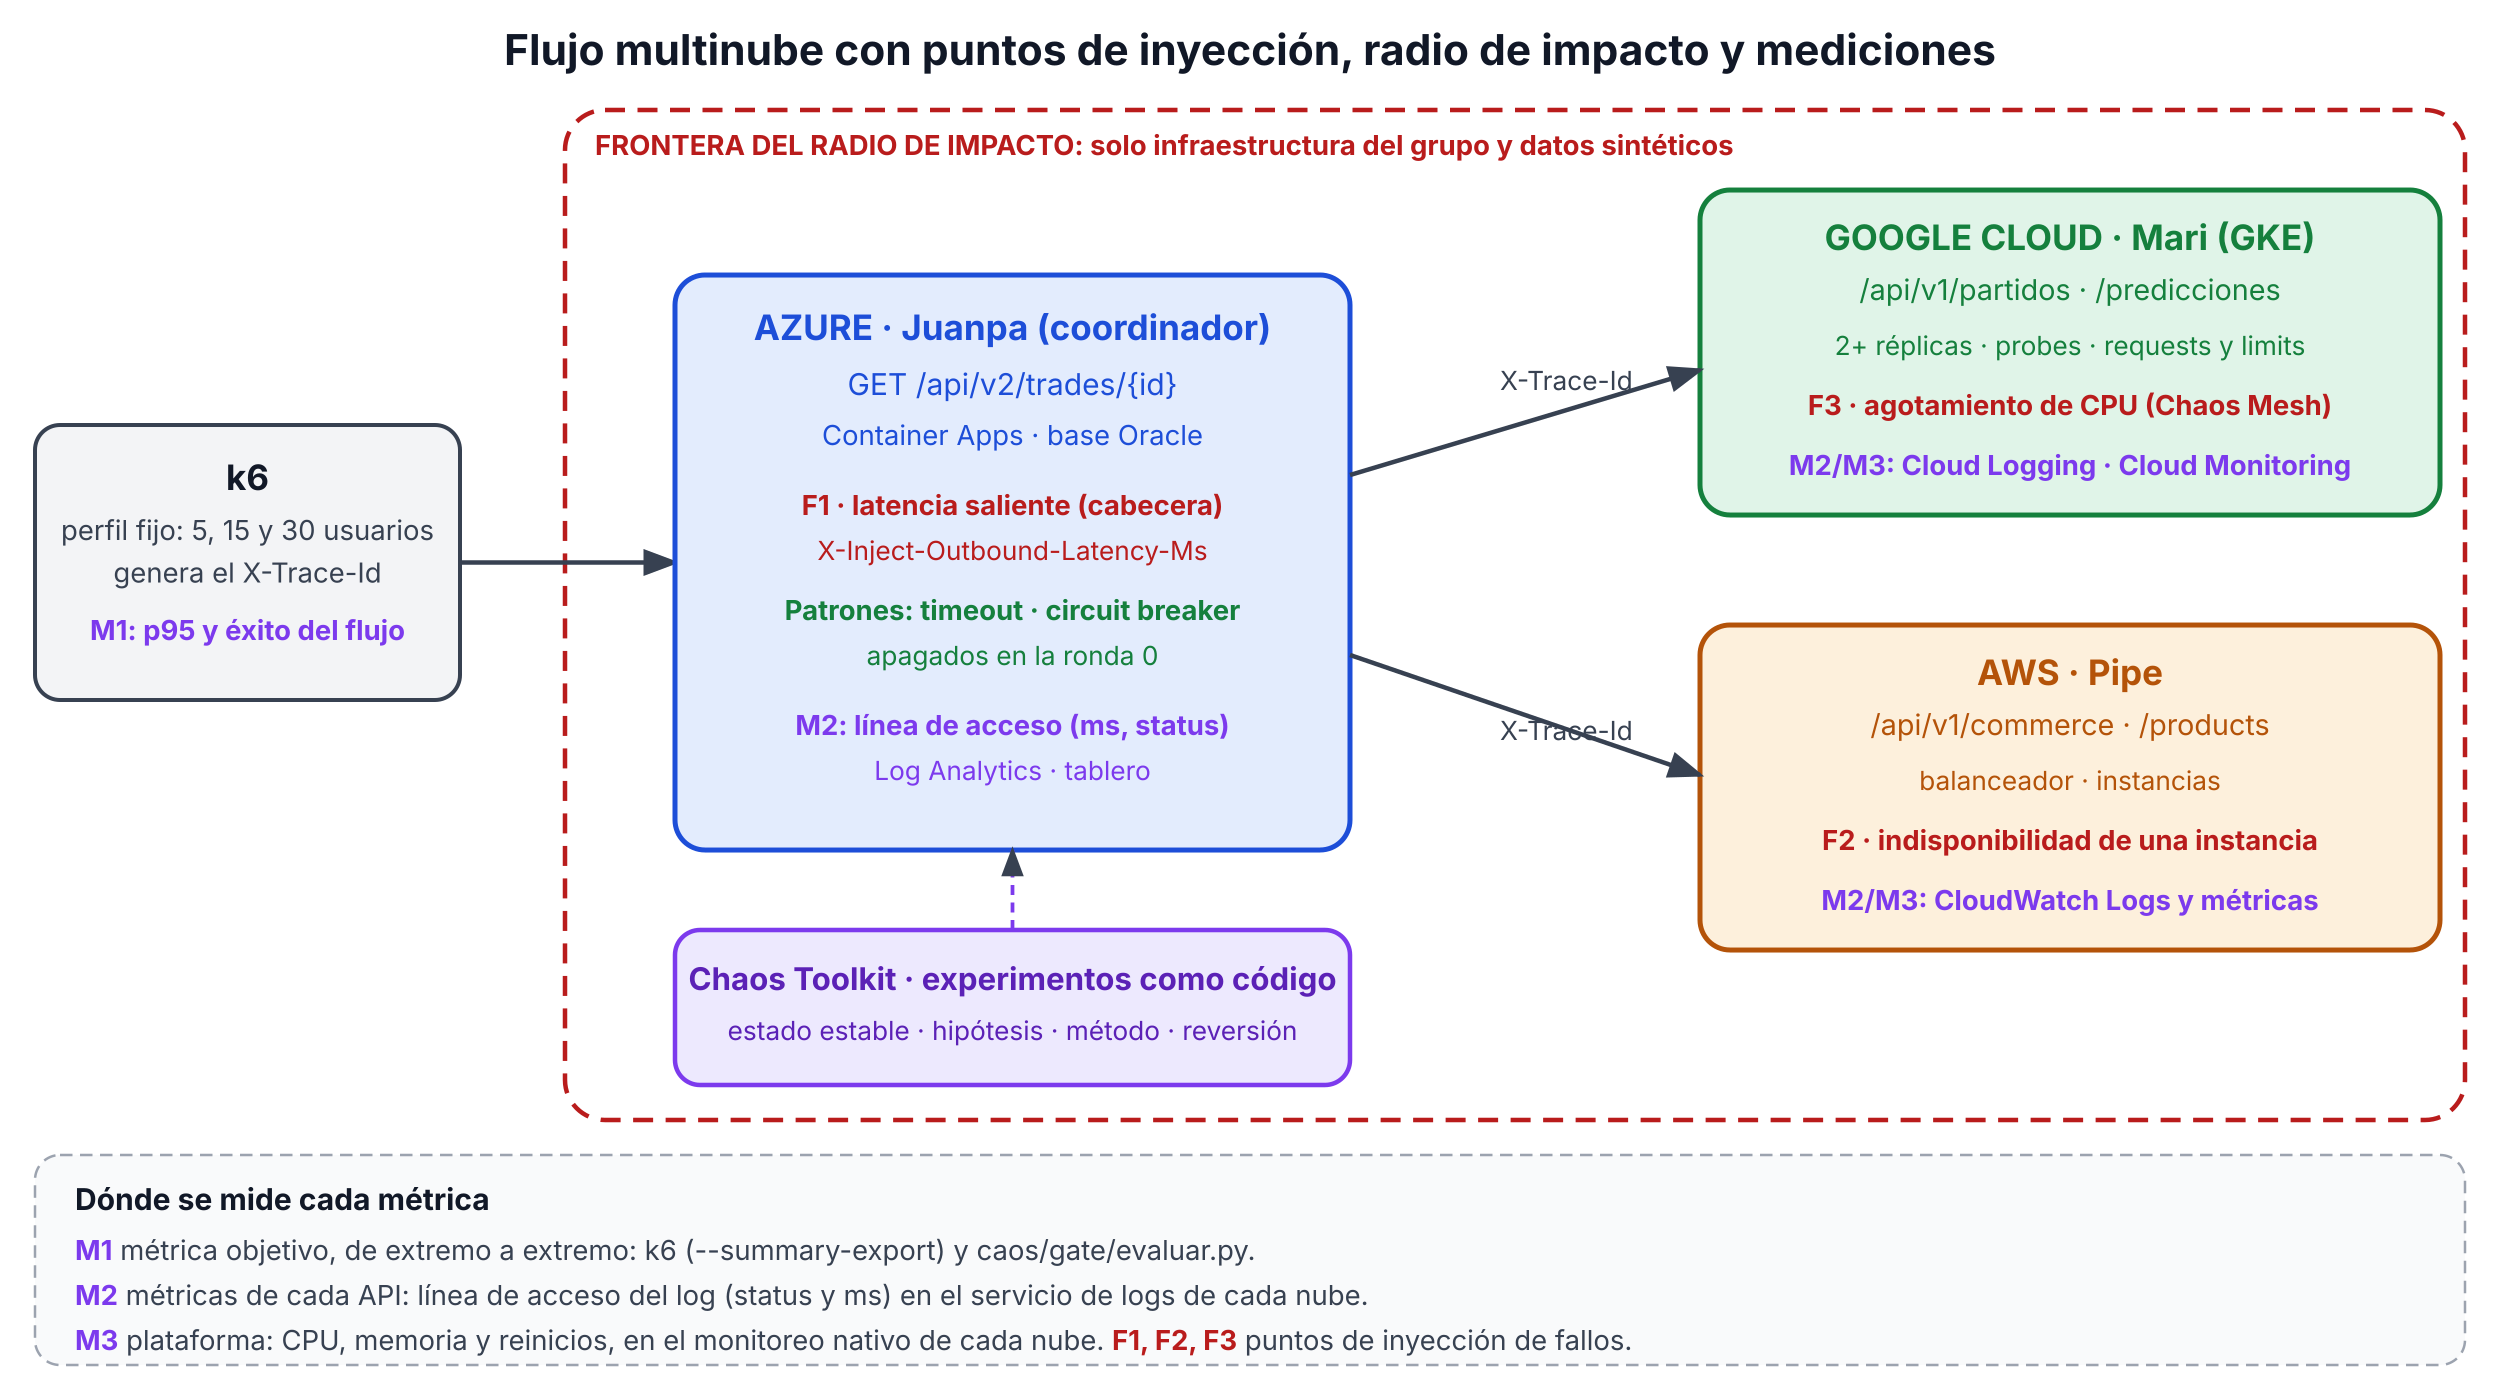
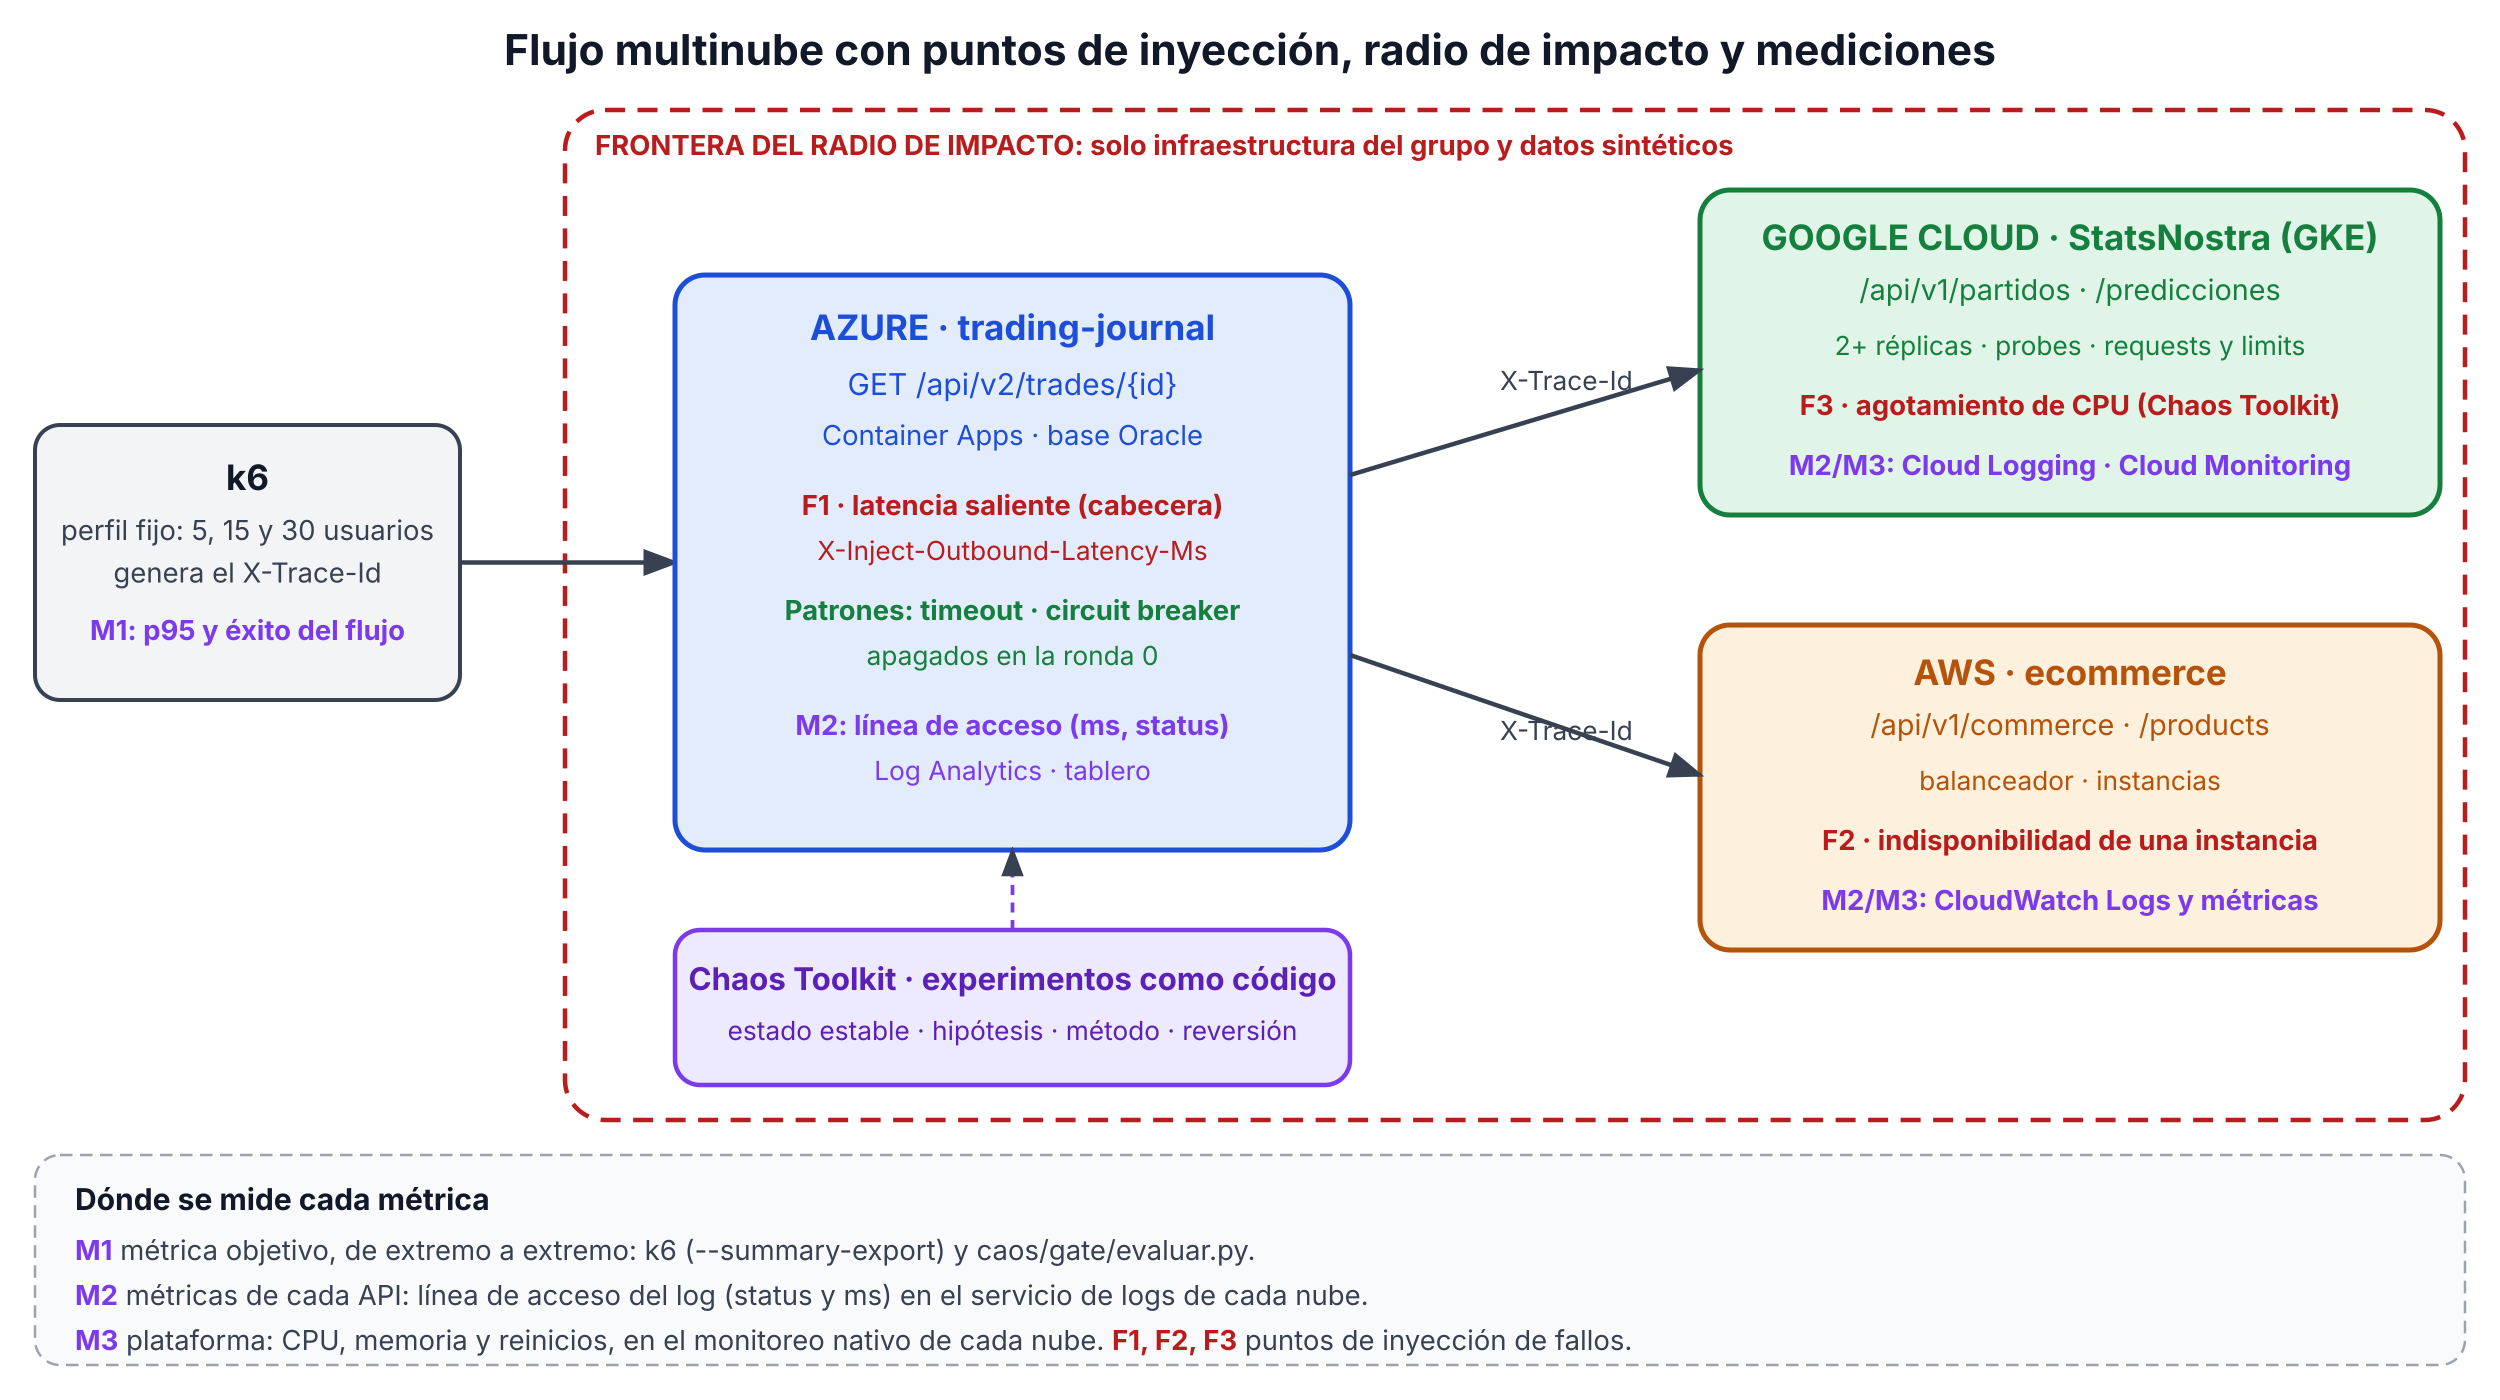
<svg xmlns="http://www.w3.org/2000/svg" viewBox="0 0 1000 560" font-family="Segoe UI, Inter, Arial, sans-serif">
  <defs>
    <marker id="a" markerWidth="9" markerHeight="9" refX="7" refY="3" orient="auto" markerUnits="strokeWidth">
      <path d="M0,0 L0,6 L8,3 z" fill="#374151" />
    </marker>
  </defs>
  <rect width="1000" height="560" fill="#ffffff" />
  <text x="500" y="26" text-anchor="middle" font-size="17" font-weight="700" fill="#111827">Flujo multinube con puntos de inyección, radio de impacto y mediciones</text>
  <rect x="226" y="44" width="760" height="404" rx="16" fill="none" stroke="#b91c1c" stroke-width="1.8" stroke-dasharray="8,5" />
  <text x="238" y="62" font-size="11" font-weight="700" fill="#b91c1c">FRONTERA DEL RADIO DE IMPACTO: solo infraestructura del grupo y datos sintéticos</text>
  <rect x="14" y="170" width="170" height="110" rx="10" fill="#f3f4f6" stroke="#374151" stroke-width="1.6" />
  <text x="99" y="196" text-anchor="middle" font-size="14" font-weight="700" fill="#111827">k6</text>
  <text x="99" y="216" text-anchor="middle" font-size="11" fill="#374151">perfil fijo: 5, 15 y 30 usuarios</text>
  <text x="99" y="233" text-anchor="middle" font-size="11" fill="#374151">genera el X-Trace-Id</text>
  <text x="99" y="256" text-anchor="middle" font-size="11" font-weight="700" fill="#7c3aed">M1: p95 y éxito del flujo</text>
  <line x1="184" y1="225" x2="270" y2="225" stroke="#374151" stroke-width="1.8" marker-end="url(#a)" />
  <rect x="270" y="110" width="270" height="230" rx="12" fill="#e3ecfd" stroke="#1d4ed8" stroke-width="2" />
-   <text x="405" y="136" text-anchor="middle" font-size="14" font-weight="700" fill="#1d4ed8">AZURE · Juanpa (coordinador)</text>
+   <text x="405" y="136" text-anchor="middle" font-size="14" font-weight="700" fill="#1d4ed8">AZURE · trading-journal</text>
  <text x="405" y="158" text-anchor="middle" font-size="12" fill="#1d4ed8">GET /api/v2/trades/{id}</text>
  <text x="405" y="178" text-anchor="middle" font-size="11" fill="#1d4ed8">Container Apps · base Oracle</text>
  <text x="405" y="206" text-anchor="middle" font-size="11" font-weight="700" fill="#b91c1c">F1 · latencia saliente (cabecera)</text>
  <text x="405" y="224" text-anchor="middle" font-size="10.5" fill="#b91c1c">X-Inject-Outbound-Latency-Ms</text>
  <text x="405" y="248" text-anchor="middle" font-size="11" font-weight="700" fill="#15803d">Patrones: timeout · circuit breaker</text>
  <text x="405" y="266" text-anchor="middle" font-size="10.5" fill="#15803d">apagados en la ronda 0</text>
  <text x="405" y="294" text-anchor="middle" font-size="11" font-weight="700" fill="#7c3aed">M2: línea de acceso (ms, status)</text>
  <text x="405" y="312" text-anchor="middle" font-size="10.5" fill="#7c3aed">Log Analytics · tablero</text>
  <rect x="680" y="76" width="296" height="130" rx="12" fill="#e0f4e8" stroke="#15803d" stroke-width="2" />
-   <text x="828" y="100" text-anchor="middle" font-size="14" font-weight="700" fill="#15803d">GOOGLE CLOUD · Mari (GKE)</text>
+   <text x="828" y="100" text-anchor="middle" font-size="14" font-weight="700" fill="#15803d">GOOGLE CLOUD · StatsNostra (GKE)</text>
  <text x="828" y="120" text-anchor="middle" font-size="11.5" fill="#15803d">/api/v1/partidos · /predicciones</text>
  <text x="828" y="142" text-anchor="middle" font-size="10.5" fill="#15803d">2+ réplicas · probes · requests y limits</text>
-   <text x="828" y="166" text-anchor="middle" font-size="11" font-weight="700" fill="#b91c1c">F3 · agotamiento de CPU (Chaos Mesh)</text>
+   <text x="828" y="166" text-anchor="middle" font-size="11" font-weight="700" fill="#b91c1c">F3 · agotamiento de CPU (Chaos Toolkit)</text>
  <text x="828" y="190" text-anchor="middle" font-size="11" font-weight="700" fill="#7c3aed">M2/M3: Cloud Logging · Cloud Monitoring</text>
  <rect x="680" y="250" width="296" height="130" rx="12" fill="#fdf0dc" stroke="#b45309" stroke-width="2" />
-   <text x="828" y="274" text-anchor="middle" font-size="14" font-weight="700" fill="#b45309">AWS · Pipe</text>
+   <text x="828" y="274" text-anchor="middle" font-size="14" font-weight="700" fill="#b45309">AWS · ecommerce</text>
  <text x="828" y="294" text-anchor="middle" font-size="11.5" fill="#b45309">/api/v1/commerce · /products</text>
  <text x="828" y="316" text-anchor="middle" font-size="10.5" fill="#b45309">balanceador · instancias</text>
  <text x="828" y="340" text-anchor="middle" font-size="11" font-weight="700" fill="#b91c1c">F2 · indisponibilidad de una instancia</text>
  <text x="828" y="364" text-anchor="middle" font-size="11" font-weight="700" fill="#7c3aed">M2/M3: CloudWatch Logs y métricas</text>
  <line x1="540" y1="190" x2="680" y2="148" stroke="#374151" stroke-width="1.8" marker-end="url(#a)" />
  <line x1="540" y1="262" x2="680" y2="310" stroke="#374151" stroke-width="1.8" marker-end="url(#a)" />
  <text x="600" y="156" font-size="10.5" fill="#374151">X-Trace-Id</text>
  <text x="600" y="296" font-size="10.5" fill="#374151">X-Trace-Id</text>
  <rect x="270" y="372" width="270" height="62" rx="10" fill="#ede9fe" stroke="#7c3aed" stroke-width="1.8" />
  <text x="405" y="396" text-anchor="middle" font-size="12.5" font-weight="700" fill="#5b21b6">Chaos Toolkit · experimentos como código</text>
  <text x="405" y="416" text-anchor="middle" font-size="10.5" fill="#5b21b6">estado estable · hipótesis · método · reversión</text>
  <line x1="405" y1="372" x2="405" y2="340" stroke="#7c3aed" stroke-width="1.5" stroke-dasharray="4,3" marker-end="url(#a)" />
  <rect x="14" y="462" width="972" height="84" rx="10" fill="#f9fafb" stroke="#9ca3af" stroke-dasharray="5,3" />
  <text x="30" y="484" font-size="12" font-weight="700" fill="#111827">Dónde se mide cada métrica</text>
  <text x="30" y="504" font-size="11" fill="#374151">
    <tspan font-weight="700" fill="#7c3aed">M1</tspan> métrica objetivo, de extremo a extremo: k6 (--summary-export) y caos/gate/evaluar.py.</text>
  <text x="30" y="522" font-size="11" fill="#374151">
    <tspan font-weight="700" fill="#7c3aed">M2</tspan> métricas de cada API: línea de acceso del log (status y ms) en el servicio de logs de cada nube.</text>
  <text x="30" y="540" font-size="11" fill="#374151">
    <tspan font-weight="700" fill="#7c3aed">M3</tspan> plataforma: CPU, memoria y reinicios, en el monitoreo nativo de cada nube.     <tspan font-weight="700" fill="#b91c1c">F1, F2, F3</tspan> puntos de inyección de fallos.</text>
</svg>
